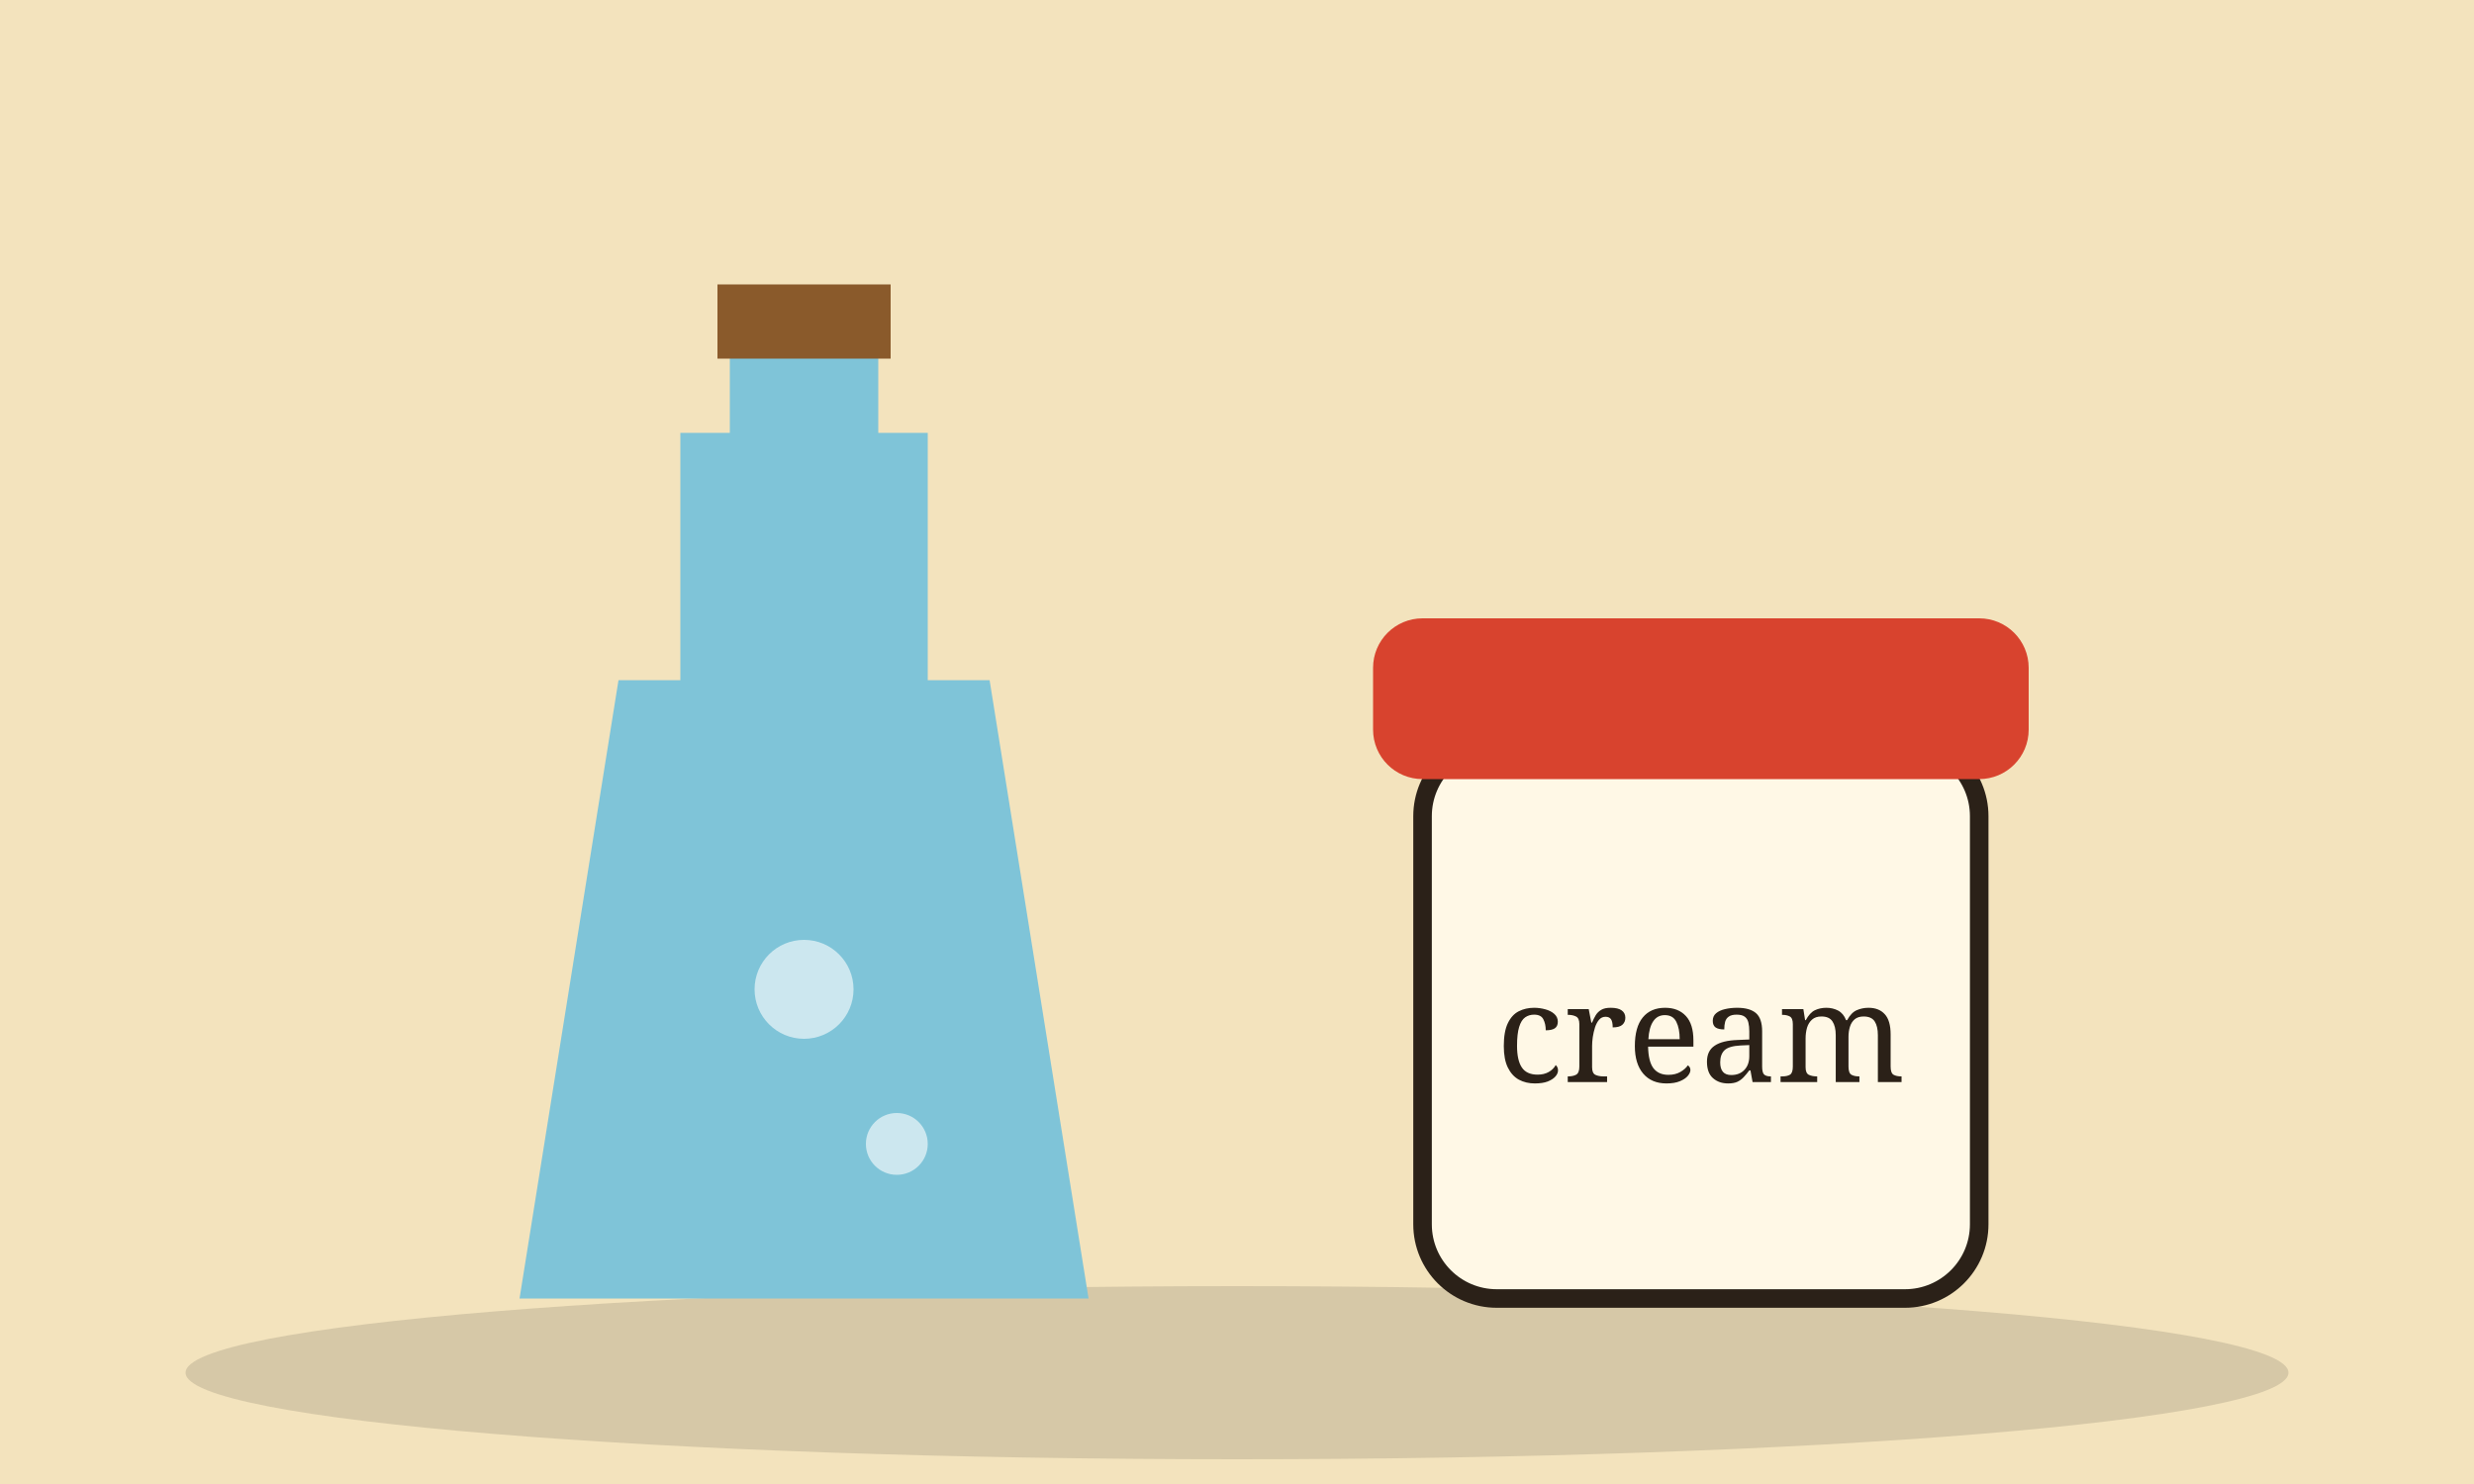
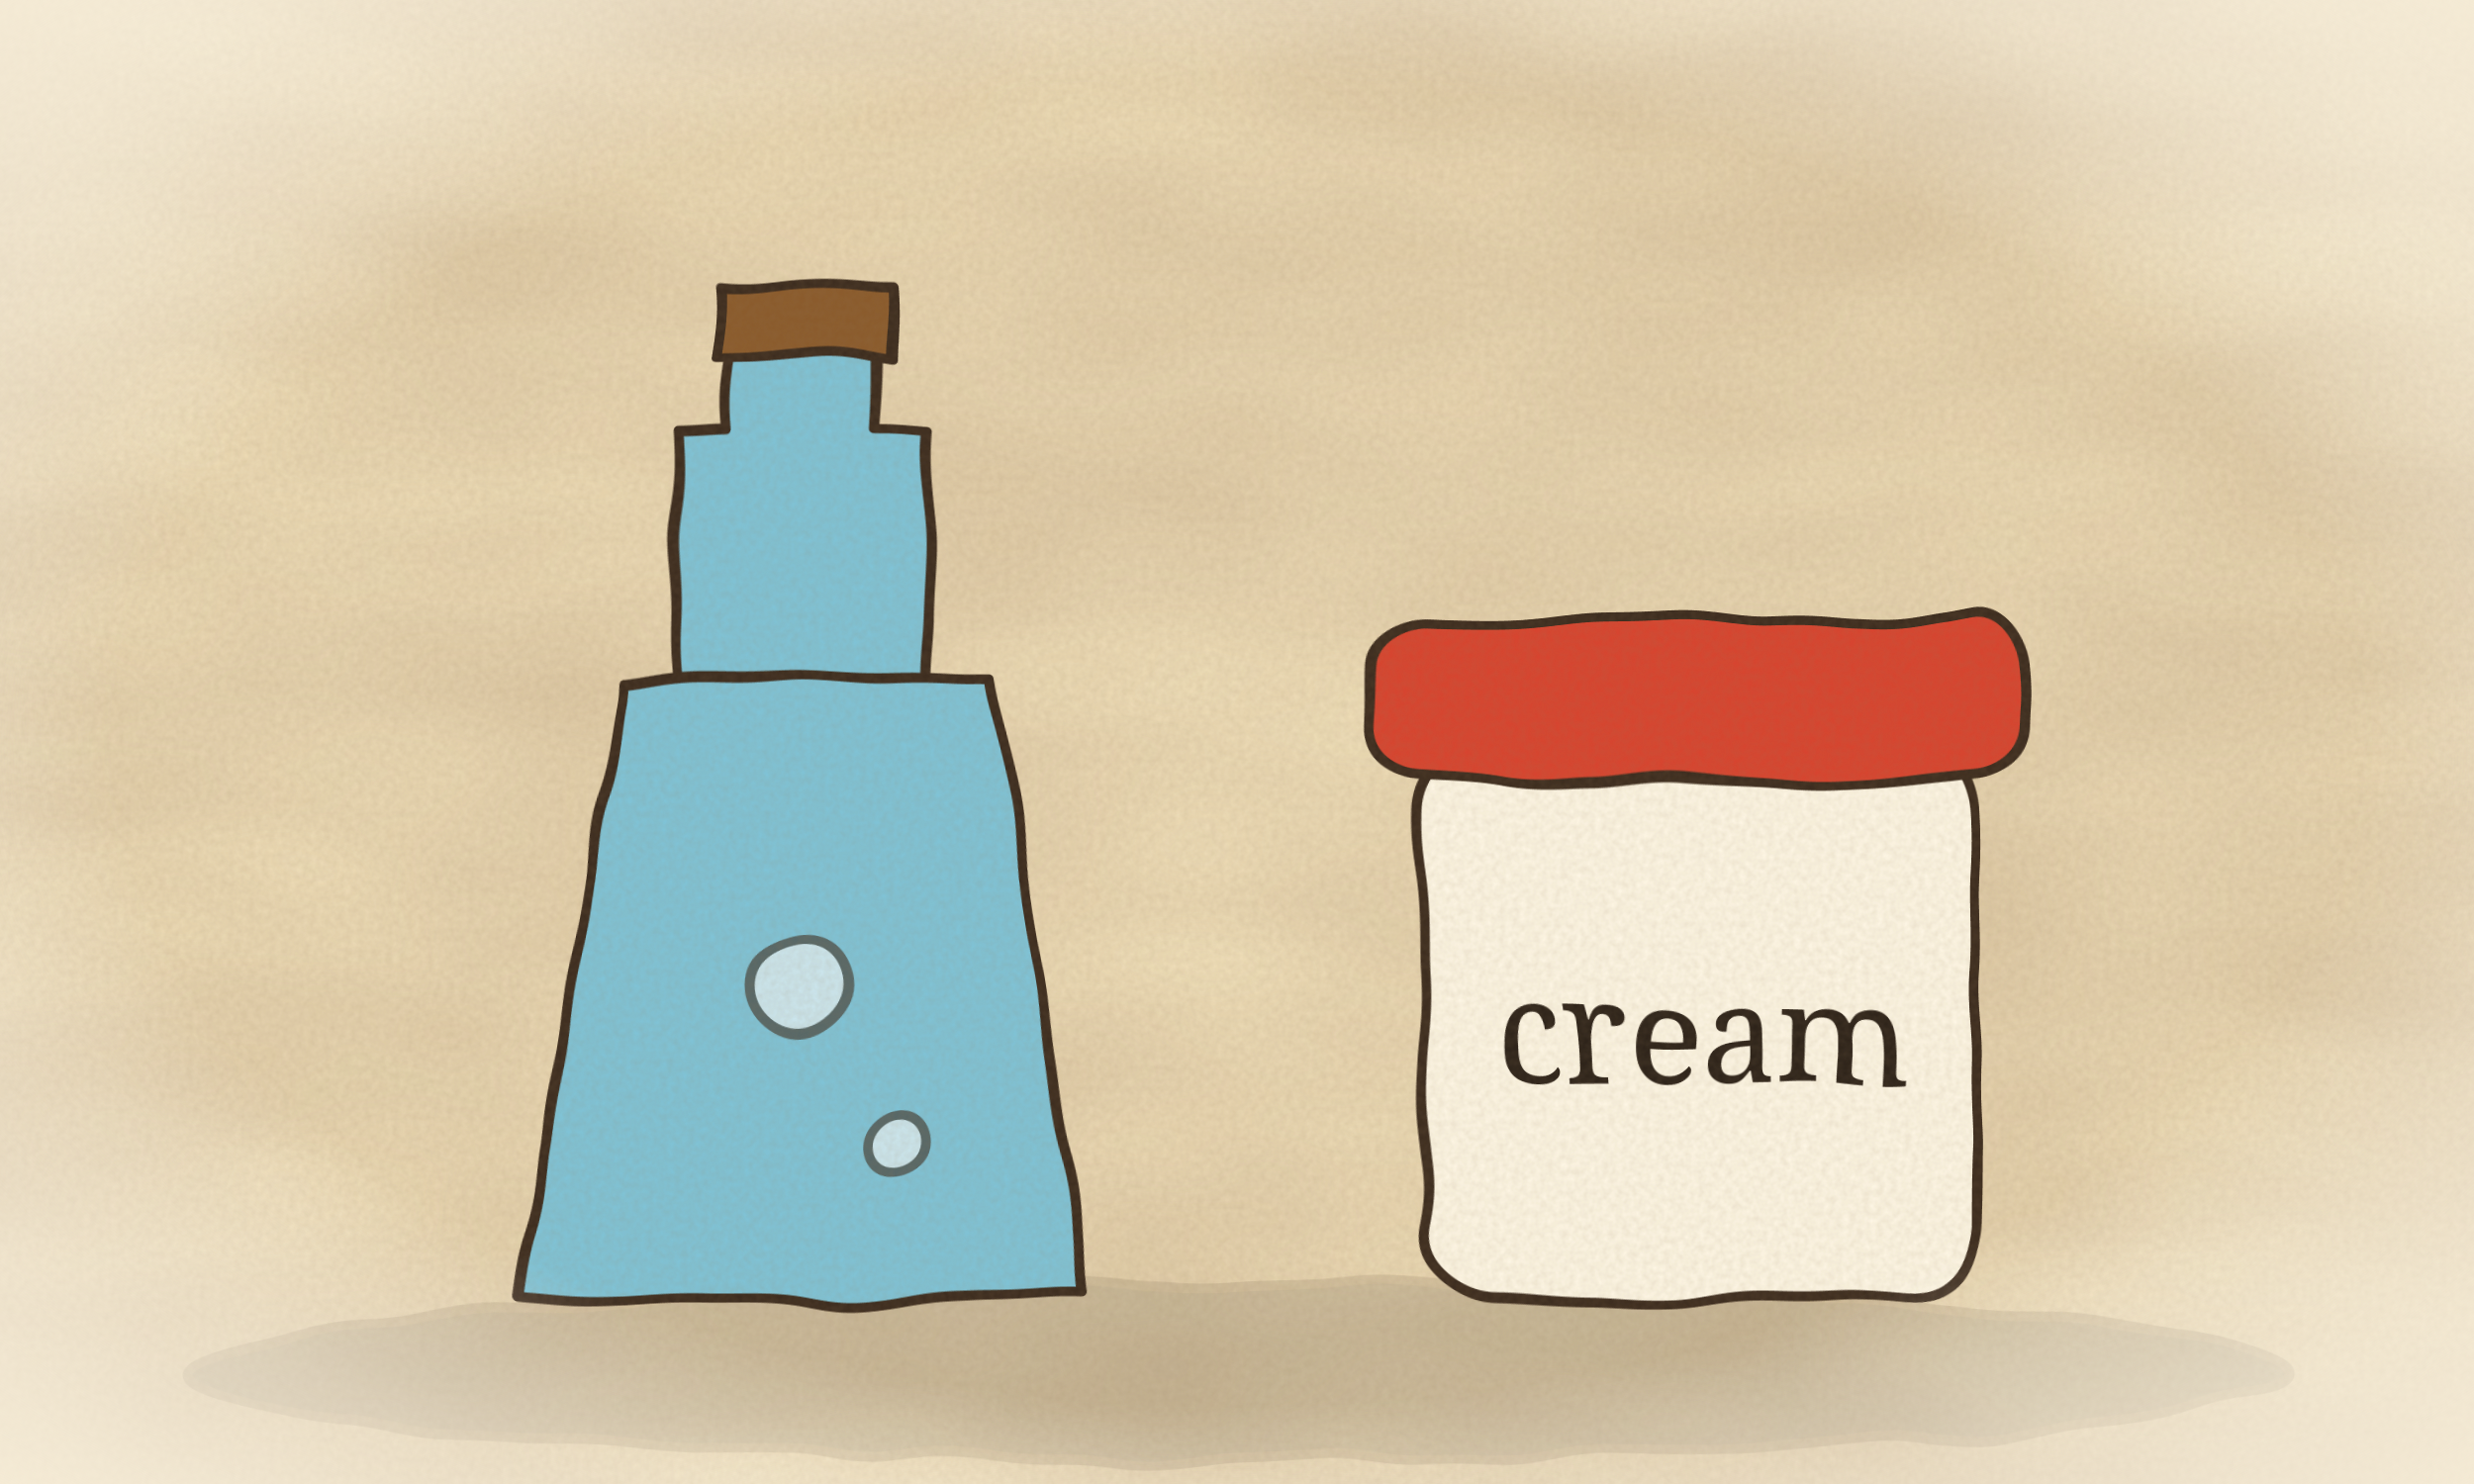
<svg xmlns="http://www.w3.org/2000/svg" viewBox="0 0 400 240">
-   <rect width="400" height="240" fill="#f3e3bd" />
-   <ellipse cx="200" cy="222" rx="170" ry="14" fill="#000" opacity=".12" />
-   <path d="M110 110h40v-40h-8v-14h-24v14h-8z M100 110h60l16 100H84z" fill="#7fc4d8" />
-   <rect x="116" y="46" width="28" height="12" fill="#8a5a2b" />
-   <rect x="230" y="120" width="90" height="90" rx="12" fill="#fff8e6" stroke="#2b2118" stroke-width="3" />
-   <rect x="222" y="100" width="106" height="26" rx="8" fill="#d8432e" />
-   <text x="275" y="175" text-anchor="middle" font-size="22" font-family="Georgia" fill="#2b2118">cream</text>
-   <circle cx="130" cy="160" r="8" fill="#fff" opacity=".6" />
-   <circle cx="145" cy="185" r="5" fill="#fff" opacity=".6" />
+   <defs>
+     <style>path:not([stroke]),ellipse,circle,rect{stroke:#3a2a1d;stroke-width:1.6;stroke-linejoin:round;stroke-linecap:round}.bg,.bg *{stroke:none}</style>
+     <filter id="ink" x="-5%" y="-5%" width="110%" height="110%">
+       <feTurbulence type="fractalNoise" baseFrequency=".035" numOctaves="2" seed="4" result="n" />
+       <feDisplacementMap in="SourceGraphic" in2="n" scale="5" />
+     </filter>
+     <filter id="wash" x="0" y="0" width="100%" height="100%">
+       <feTurbulence type="fractalNoise" baseFrequency=".012 .03" numOctaves="3" seed="9" />
+       <feColorMatrix values="0 0 0 0 .55  0 0 0 0 .4  0 0 0 0 .25  0 0 0 .55 0" />
+       <feComposite in2="SourceGraphic" operator="in" />
+     </filter>
+     <filter id="grain">
+       <feTurbulence type="fractalNoise" baseFrequency=".9" numOctaves="2" />
+       <feColorMatrix values="0 0 0 0 .3  0 0 0 0 .2  0 0 0 0 .1  0 0 0 .18 0" />
+     </filter>
+     <radialGradient id="vig" r=".75">
+       <stop offset=".6" stop-color="#fff" stop-opacity="0" />
+       <stop offset="1" stop-color="#f6ecd6" />
+     </radialGradient>
+   </defs>
+   <g class="bg">
+     <rect width="400" height="240" fill="#f3e3bd" />
+     <rect width="400" height="240" filter="url(#wash)" />
+   </g>
+   <g filter="url(#ink)">
+     <ellipse cx="200" cy="222" rx="170" ry="14" fill="#000" opacity=".12" />
+     <path d="M110 110h40v-40h-8v-14h-24v14h-8z M100 110h60l16 100H84z" fill="#7fc4d8" />
+     <rect x="116" y="46" width="28" height="12" fill="#8a5a2b" />
+     <rect x="230" y="120" width="90" height="90" rx="12" fill="#fff8e6" stroke="#2b2118" stroke-width="3" />
+     <rect x="222" y="100" width="106" height="26" rx="8" fill="#d8432e" />
+     <text x="275" y="175" text-anchor="middle" font-size="22" font-family="Georgia" fill="#2b2118">cream</text>
+     <circle cx="130" cy="160" r="8" fill="#fff" opacity=".6" />
+     <circle cx="145" cy="185" r="5" fill="#fff" opacity=".6" />
+   </g>
+   <g class="bg">
+     <rect width="400" height="240" filter="url(#grain)" />
+     <rect width="400" height="240" fill="url(#vig)" />
+   </g>
</svg>
